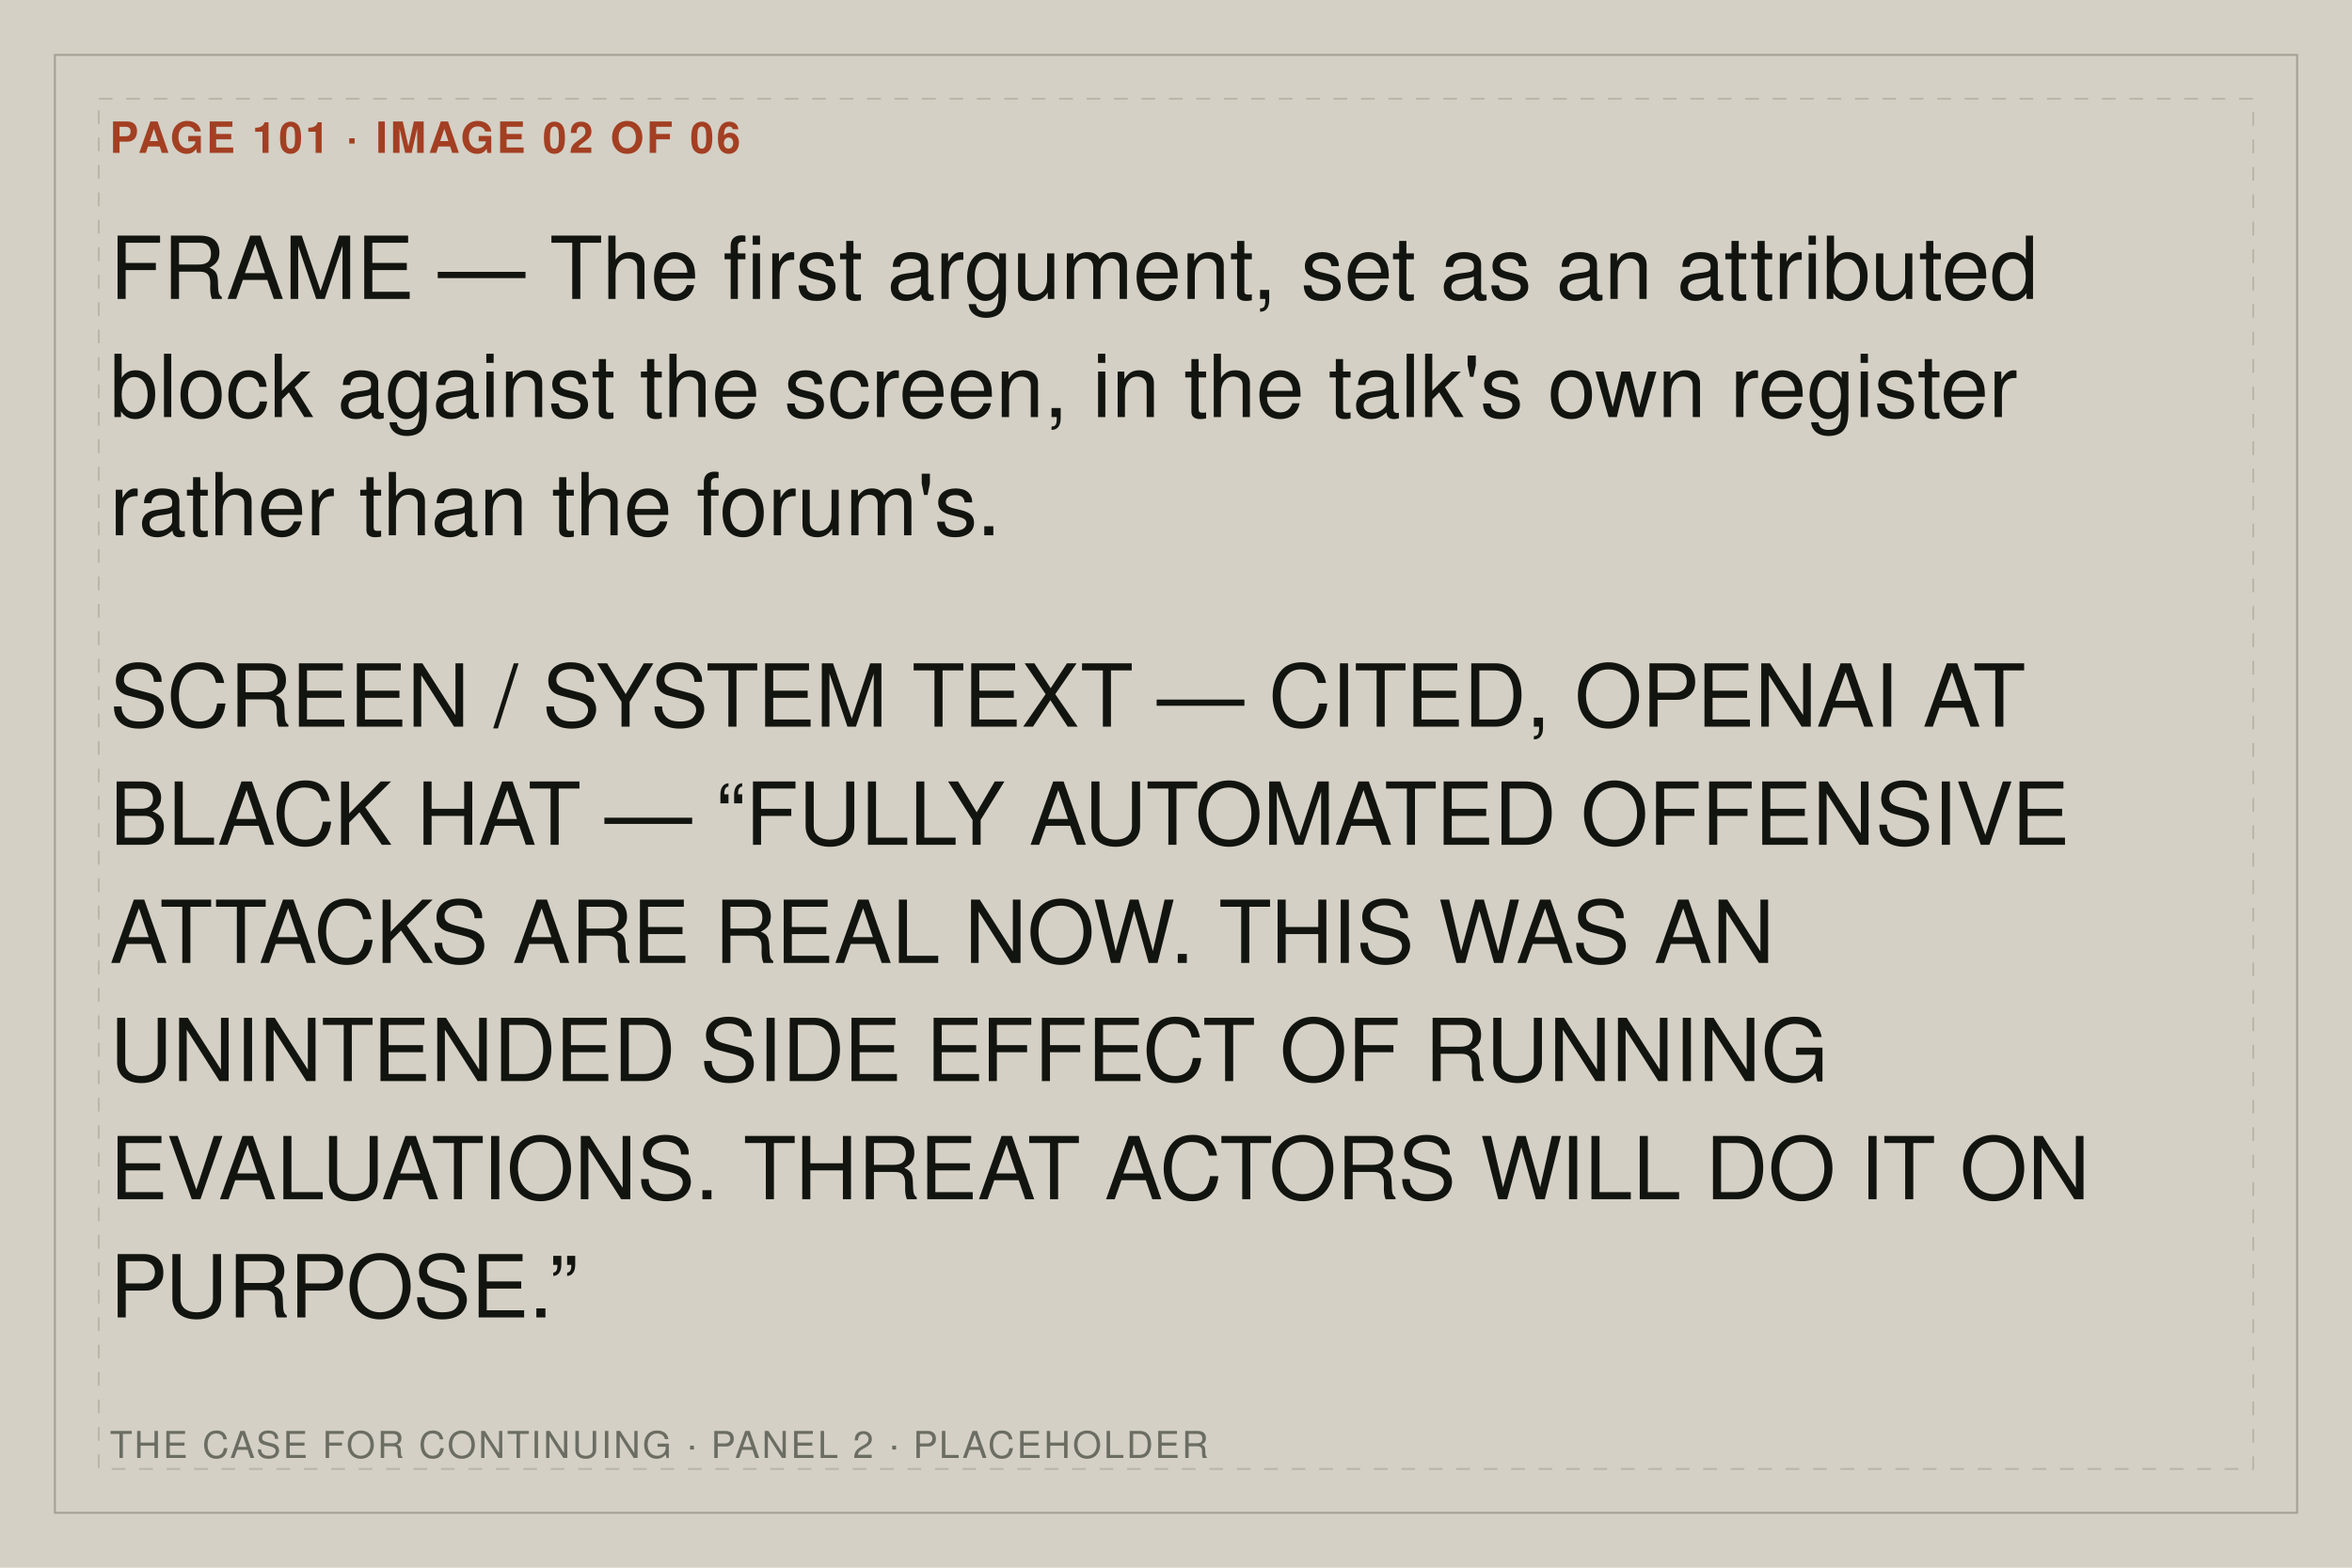
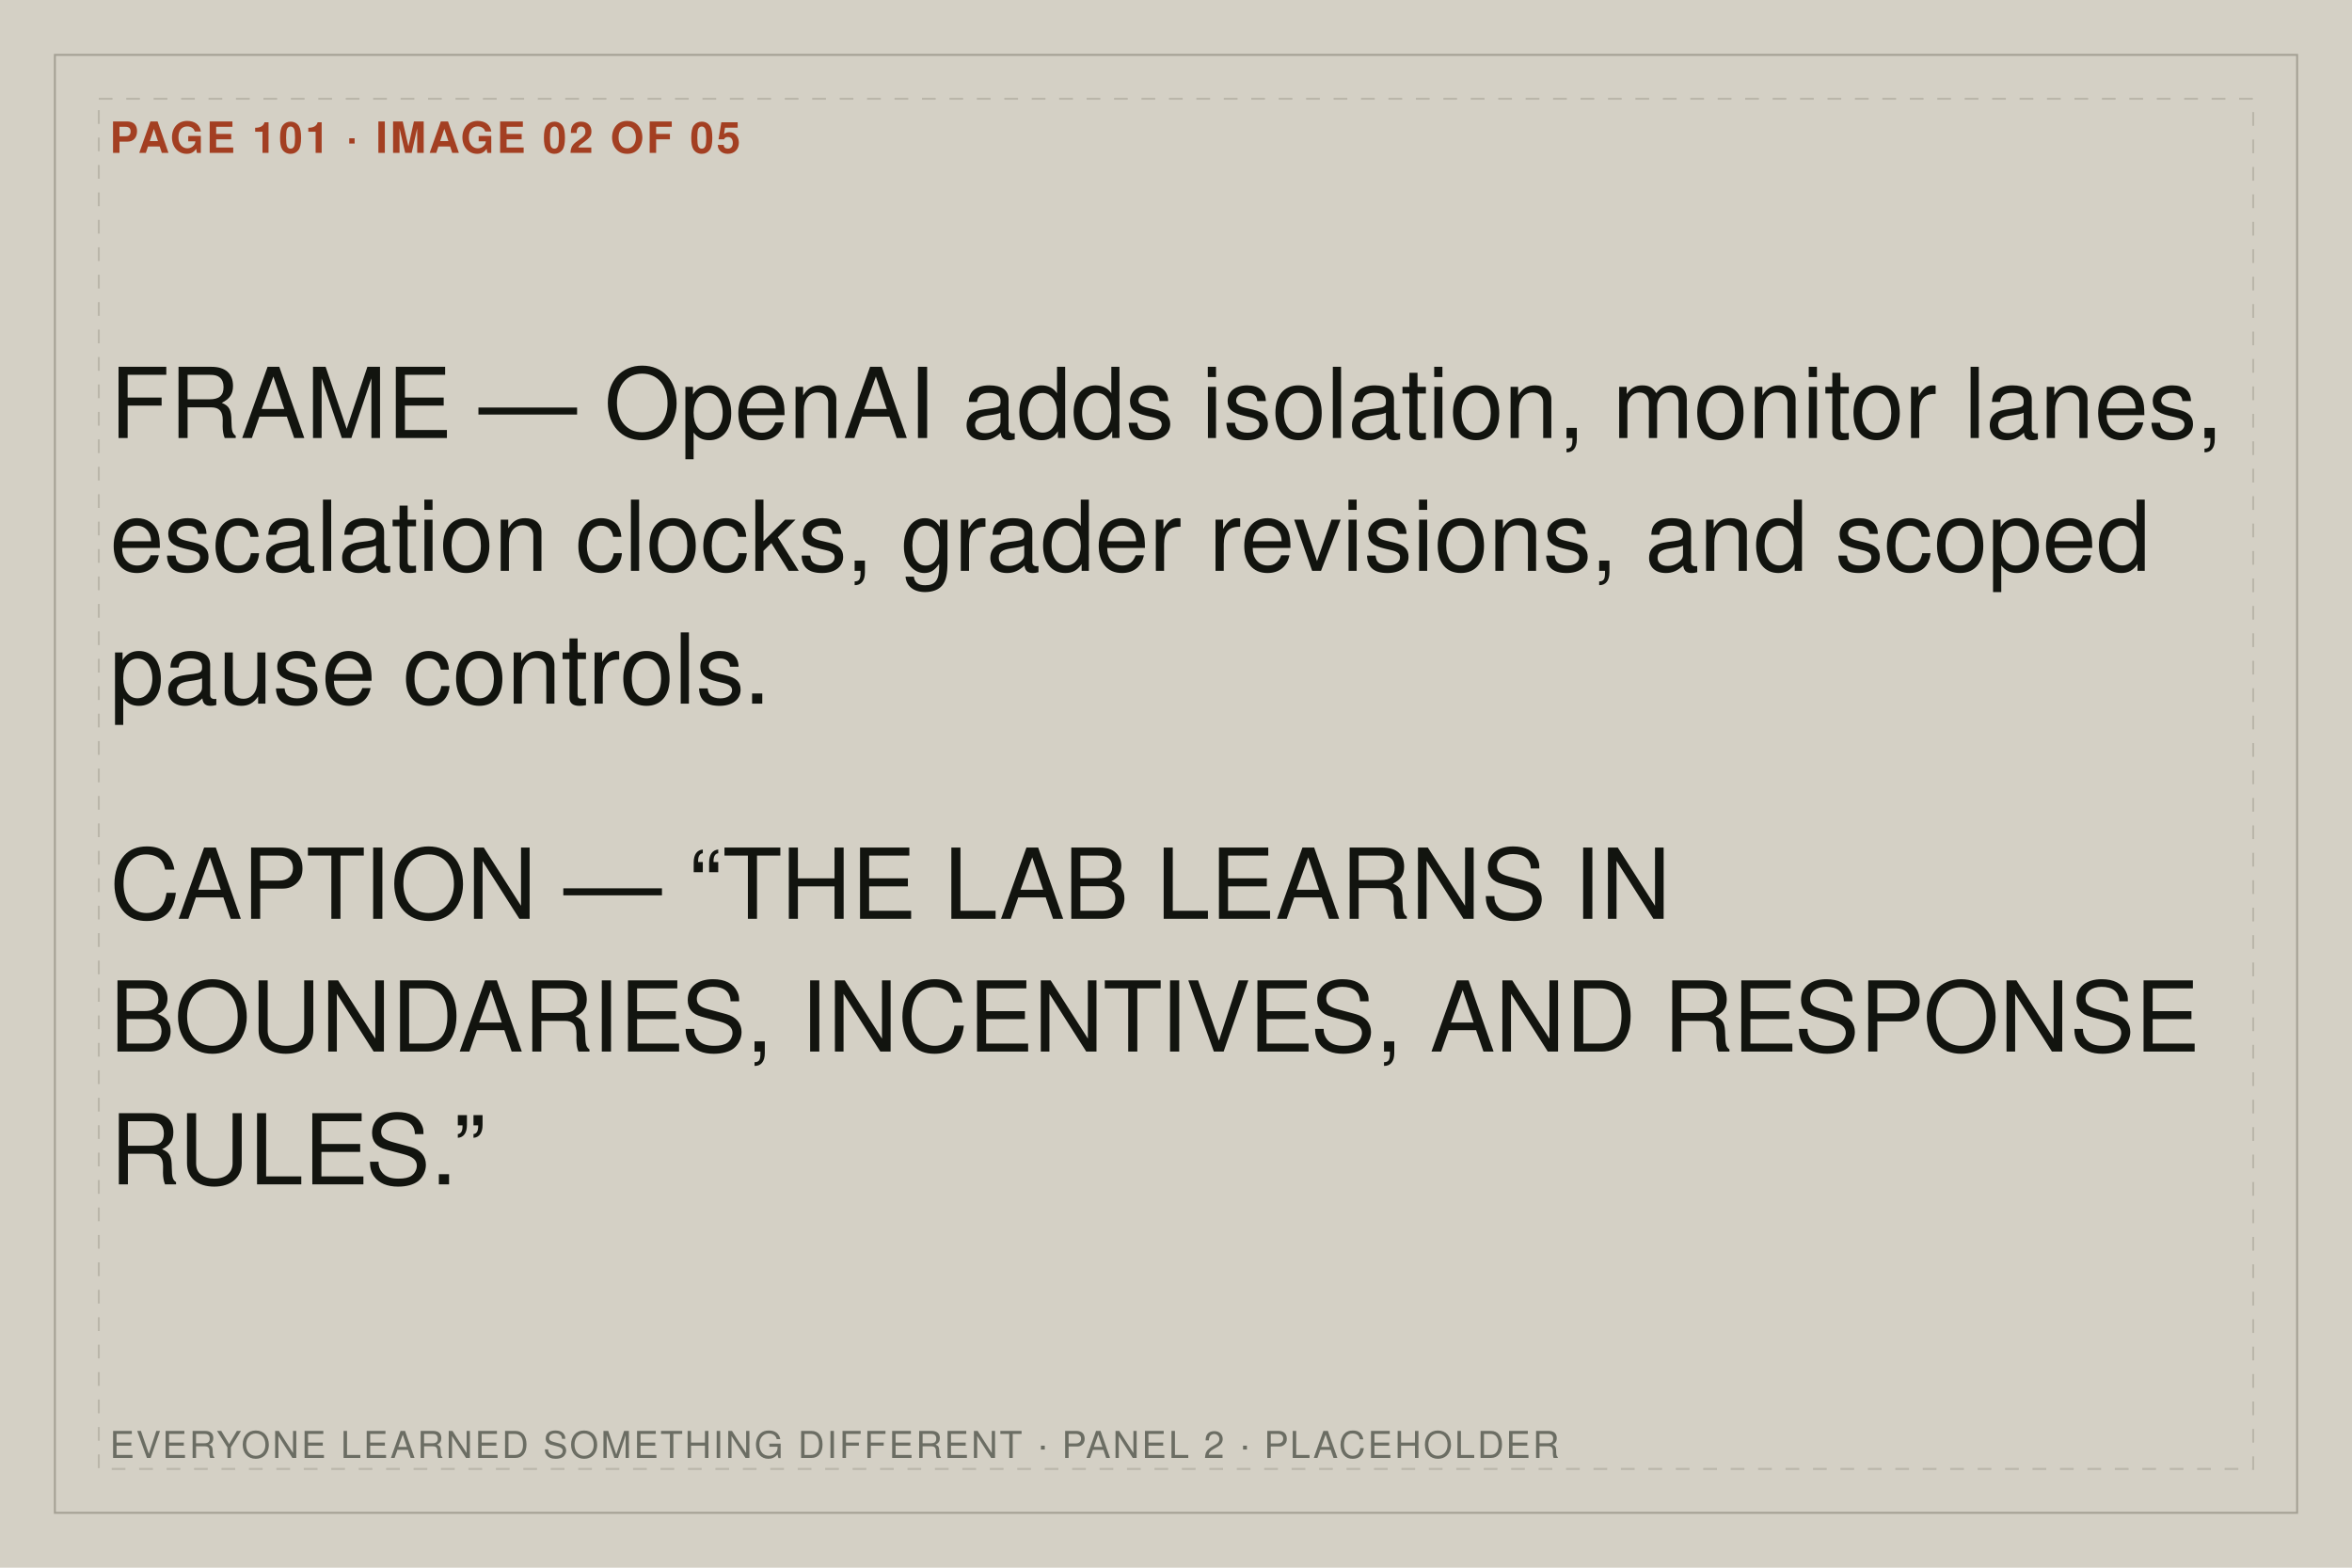
<svg xmlns="http://www.w3.org/2000/svg" width="1200" height="800" viewBox="0 0 1200 800" role="img" aria-labelledby="title">
  <rect width="1200" height="800" fill="#d4d0c5" />
  <rect x="28" y="28" width="1144" height="744" fill="none" stroke="#a4a094" stroke-width="1" />
  <rect x="50.4" y="50.4" width="1099.2" height="699.2" fill="none" stroke="#a4a094" stroke-width="1" stroke-dasharray="7 7" opacity="0.55" />
  <g font-family="Helvetica, Arial, 'Liberation Sans', 'Nimbus Sans', sans-serif">
-     <text x="56" y="78" font-size="22" font-weight="700" letter-spacing="1.32" fill="#a33f22">PAGE 101 · IMAGE 02 OF 06</text>
-     <text font-size="44.33" fill="#12140f" text-anchor="start" xml:space="preserve">
-       <tspan x="56" y="152.55">FRAME — The first argument, set as an attributed</tspan>
-       <tspan x="56" y="212.84">block against the screen, in the talk's own register</tspan>
-       <tspan x="56" y="273.14">rather than the forum's.</tspan>
-       <tspan x="56" y="370.81">SCREEN / SYSTEM TEXT — CITED, OPENAI AT</tspan>
-       <tspan x="56" y="431.1">BLACK HAT — “FULLY AUTOMATED OFFENSIVE</tspan>
-       <tspan x="56" y="491.4">ATTACKS ARE REAL NOW. THIS WAS AN</tspan>
-       <tspan x="56" y="551.69">UNINTENDED SIDE EFFECT OF RUNNING</tspan>
-       <tspan x="56" y="611.98">EVALUATIONS. THREAT ACTORS WILL DO IT ON</tspan>
-       <tspan x="56" y="672.28">PURPOSE.”</tspan>
+     <text x="56" y="78" font-size="22" font-weight="700" letter-spacing="1.32" fill="#a33f22">PAGE 101 · IMAGE 02 OF 05</text>
+     <text font-size="49.83" fill="#12140f" text-anchor="start" xml:space="preserve">
+       <tspan x="56" y="223.51">FRAME — OpenAI adds isolation, monitor lanes,</tspan>
+       <tspan x="56" y="291.28">escalation clocks, grader revisions, and scoped</tspan>
+       <tspan x="56" y="359.06">pause controls.</tspan>
+       <tspan x="56" y="468.85">CAPTION — “THE LAB LEARNS IN</tspan>
+       <tspan x="56" y="536.62">BOUNDARIES, INCENTIVES, AND RESPONSE</tspan>
+       <tspan x="56" y="604.4">RULES.”</tspan>
    </text>
-     <text x="56" y="744" font-size="18.92" letter-spacing="1.1" fill="#6b6d63">THE CASE FOR CONTINUING · PANEL 2 · PLACEHOLDER</text>
+     <text x="56" y="744" font-size="18.92" letter-spacing="1.1" fill="#6b6d63">EVERYONE LEARNED SOMETHING DIFFERENT · PANEL 2 · PLACEHOLDER</text>
  </g>
</svg>
